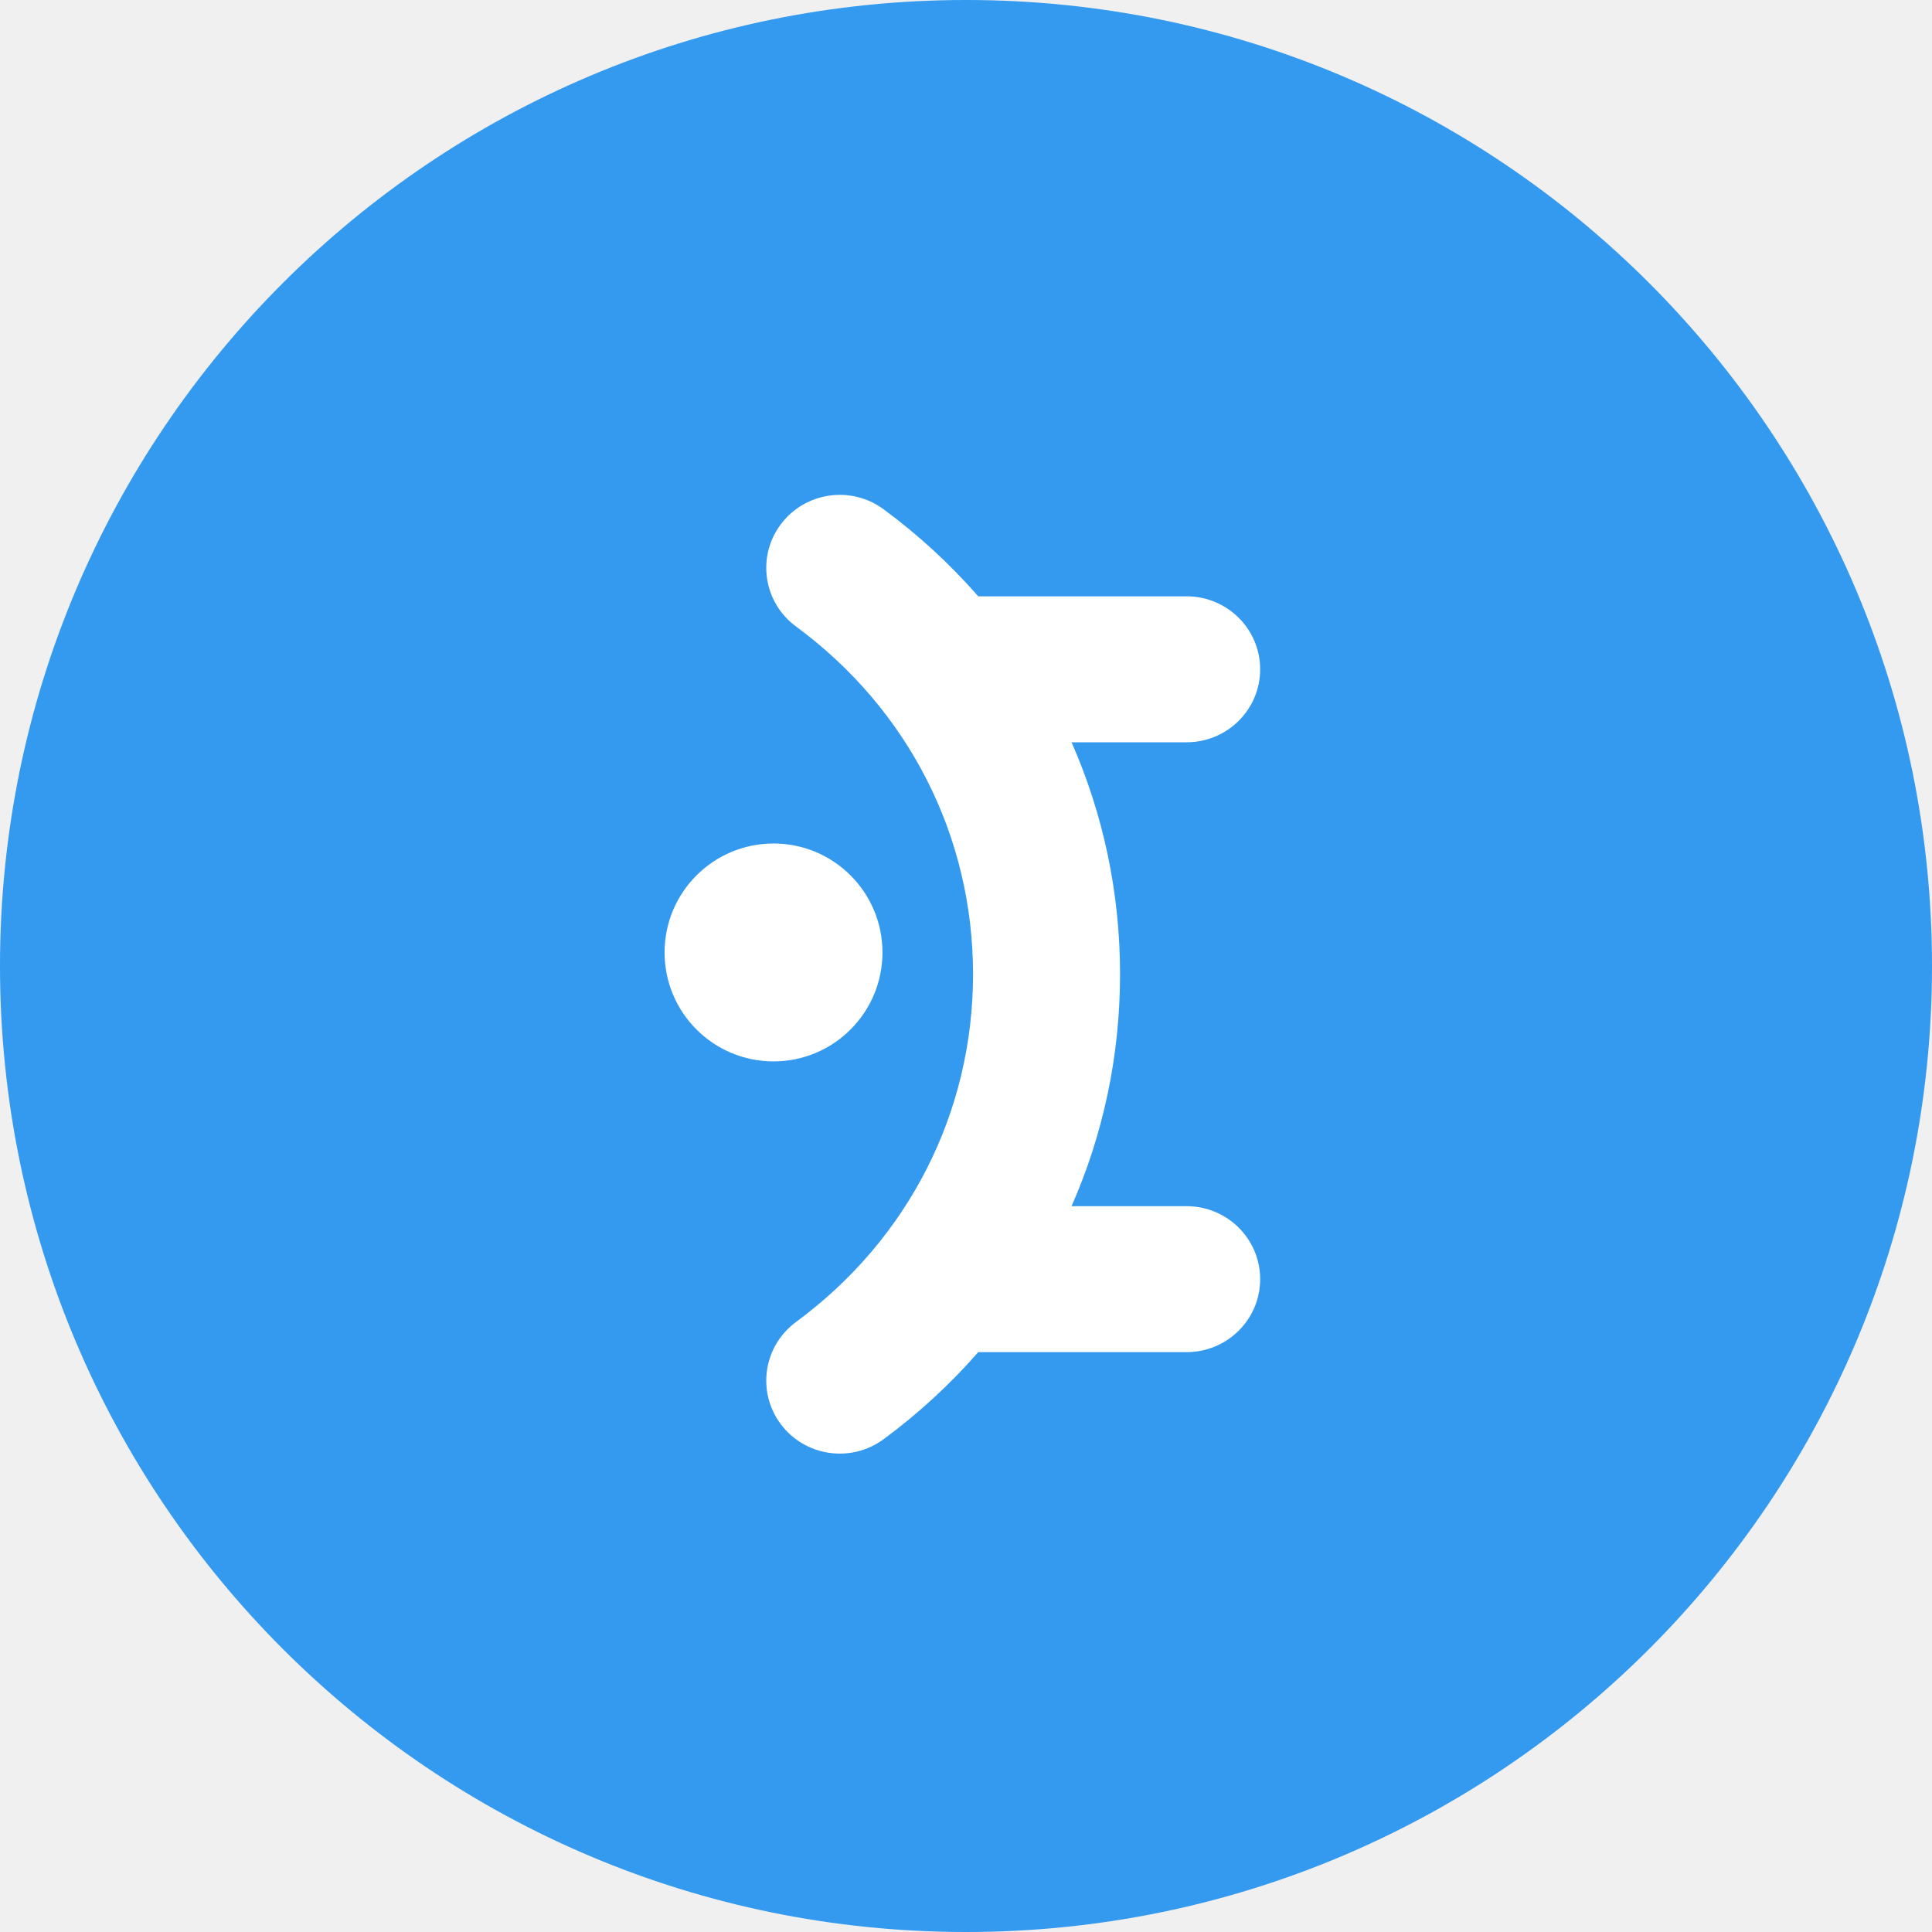
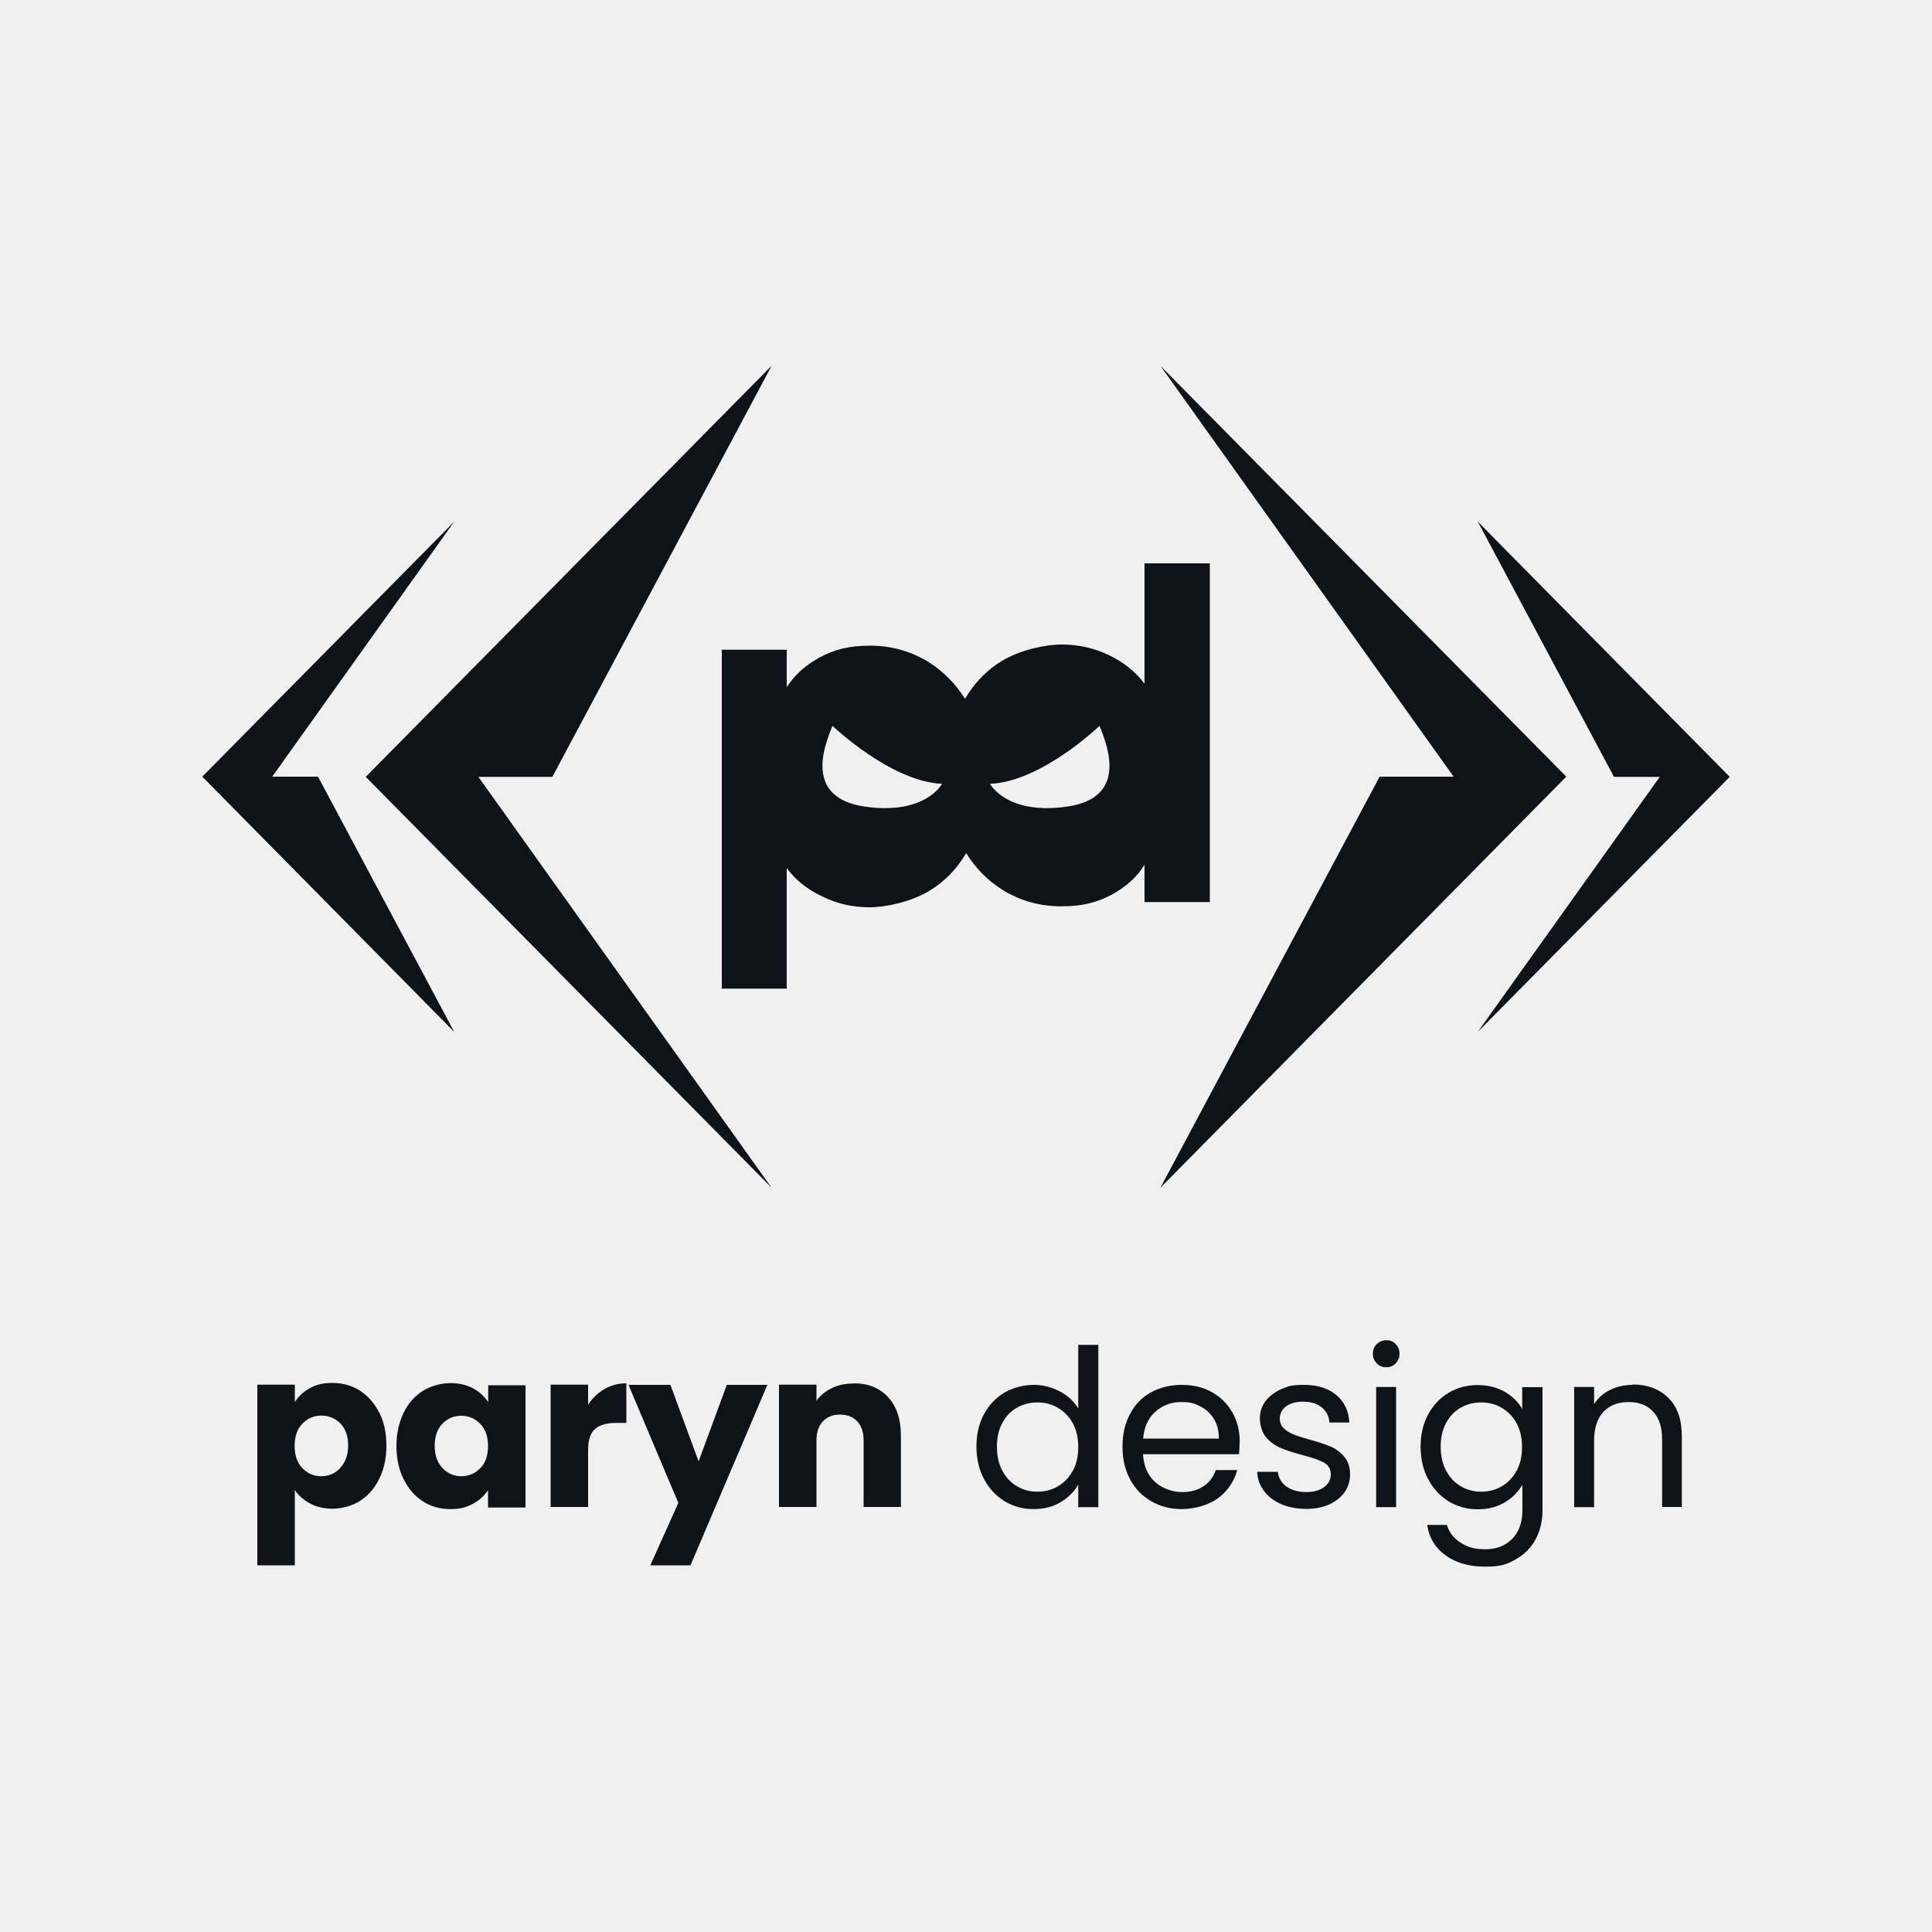
- <svg xmlns="http://www.w3.org/2000/svg" viewBox="0 0 500 500">
-   <g fill="none" fill-rule="evenodd">
-     <rect width="500" height="500" fill="#339AF0" rx="250" />
-     <g fill="#FFF">
-       <path fill-rule="nonzero" d="M202.055 135.706c-6.26 8.373-4.494 20.208 3.944 26.42 29.122 21.45 45.824 54.253 45.824 90.005 0 35.752-16.702 68.559-45.824 90.005-8.436 6.215-10.206 18.043-3.944 26.42 6.26 8.378 18.173 10.13 26.611 3.916a153.835 153.835 0 0024.509-22.54h53.93c10.506 0 19.023-8.455 19.023-18.885 0-10.43-8.517-18.886-19.023-18.886h-29.79c8.196-18.594 12.553-38.923 12.553-60.03s-4.357-41.436-12.552-60.03h29.79c10.505 0 19.022-8.455 19.022-18.885 0-10.43-8.517-18.886-19.023-18.886h-53.93a153.835 153.835 0 00-24.509-22.54c-8.438-6.215-20.351-4.46-26.61 3.916z" />
-       <path d="M171.992 246.492c0-15.572 12.624-28.195 28.196-28.195 15.572 0 28.195 12.623 28.195 28.195 0 15.572-12.623 28.196-28.195 28.196-15.572 0-28.196-12.624-28.196-28.196z" />
+ <svg xmlns="http://www.w3.org/2000/svg" version="1.1" viewBox="0 0 1000 1000">
+   <defs>
+     <style>
+       .cls-1, .cls-2 {
+         display: none;
+       }
+ 
+       .cls-3, .cls-2 {
+         fill: #ef1224;
+       }
+ 
+       .cls-4 {
+         fill: #0d1319;
+       }
+     </style>
+   </defs>
+   <g>
+     <g id="Vrstva_1">
+       <path class="cls-2" d="M100.8,234.9v575.6h767.5V234.9H100.8ZM312.6,488.4l-147.8,182.7v-302.5l147.8,119.8ZM180.2,298.8h608.7l-304.4,246.7-304.4-246.7ZM362.2,528.7l122.3,99.1,122.5-99.3,179.5,218H185.9l176.3-217.9ZM656.7,488.3l147.6-119.6v299l-147.6-179.3Z" />
+       <path class="cls-2" d="M677.7,779.1l-85-164c-.2,0-47.7,23.4-49.8,24.4-54.1,26.2-164.1-188.8-111.3-217.1l50.3-24.8-84.3-164.6-50.8,25.1c-173.9,90.7,102.2,627.2,280,546,2.9-1.3,50.7-24.8,50.9-24.9Z" />
+       <g class="cls-1">
+         <path class="cls-3" d="M484.6,459.1c-34.9,0-63.6,28.7-63.6,63.6s28.7,63.5,63.6,63.5,63.5-28.3,63.5-63.5-28.2-63.6-63.5-63.6Z" />
+         <path class="cls-3" d="M561.7,367.9c-20.3-.9-26.4-1.4-77.2-1.4s-56.9.4-76.8,1.4c-51.6,2.2-75.9,26.4-78.1,78-.9,19.9-1.3,26.1-1.3,76.8s.4,56.9,1.3,76.7c2.2,51.2,26,75.9,78.1,78.1,19.9,1.3,26,1.3,76.8,1.3s56.9,0,77.2-1.3c51.6-2.2,75.5-26.5,78.1-78.1.9-19.8.9-26,.9-76.7s0-56.9-.9-76.8c-2.6-51.6-26.5-75.9-78.1-78ZM484.6,620.6c-53.9,0-98-44.1-98-97.9s44.1-98,98-98,97.9,44.1,97.9,98-43.7,97.9-97.9,97.9ZM586.5,443.7c-12.8,0-22.9-10.1-22.9-22.5s10.1-23,22.9-23,22.4,10.1,22.4,23-10.1,22.5-22.4,22.5Z" />
+         <path class="cls-3" d="M656.9,233h-344.7c-64.8,0-117.3,52.5-117.3,117.3v344.7c0,64.8,52.5,117.3,117.3,117.3h344.7c64.8,0,117.3-52.5,117.3-117.3v-344.7c0-64.8-52.5-117.3-117.3-117.3ZM673.8,601.2c-3,69.2-41.5,107.6-110.7,110.7-20.3.9-26.9,1.4-78.5,1.4s-58.3-.4-78.5-1.4c-69.3-3-107.7-41.4-110.8-110.7-.9-20.4-1.3-26.9-1.3-78.5s.5-58.3,1.3-78.5c3.1-69.3,41.5-107.7,110.8-110.7,20.2-.9,26.9-1.3,78.5-1.3s58.2.5,78.5,1.3c69.2,3.1,107.7,41.5,110.7,110.7.9,20.3,1.4,26.9,1.4,78.5s-.5,58.2-1.4,78.5Z" />
+       </g>
+       <path class="cls-2" d="M656.9,233h-344.7c-64.8,0-117.3,52.5-117.3,117.3v344.7c0,64.8,52.5,117.3,117.3,117.3h344.7c64.8,0,117.3-52.5,117.3-117.3v-344.7c0-64.8-52.5-117.3-117.3-117.3ZM586.7,390.7h-37c-28.8,0-34.7,14.2-34.7,34.3v44.9h69.5l-9.2,69.9h-60.3v180.2h-72.3v-180.2h-60.4v-69.9h60.4v-51.7c0-59.9,36.5-92.8,90.1-92.8s47.6,2.3,53.9,2.7v62.7Z" />
+       <g>
+         <polygon class="cls-4" points="285.9 402.1 399.4 189.3 189.3 402.1 399.4 614.8 247.6 402.1 285.9 402.1" />
+         <polygon class="cls-4" points="164.6 402 140.9 402 235.1 270 104.7 402 235.1 534.1 164.6 402" />
+         <polygon class="cls-4" points="714.1 402 600.6 614.8 810.7 402 600.6 189.3 752.4 402 714.1 402" />
+         <polygon class="cls-4" points="859.1 402.1 764.9 534.1 895.3 402.1 764.9 270 835.4 402.1 859.1 402.1" />
+         <path class="cls-4" d="M196.3,731.2c-2.5-4.9-5.8-8.7-10-11.4-4.2-2.7-9-4-14.2-4s-8.4.9-11.7,2.7c-3.3,1.8-5.9,4.2-7.8,7.2v-9h-19.4v93.5h19.4v-39c1.9,2.9,4.5,5.2,7.9,7,3.4,1.8,7.2,2.7,11.6,2.7s9.9-1.3,14.2-4c4.2-2.7,7.6-6.5,10-11.5,2.5-5,3.7-10.7,3.7-17.2s-1.2-12.2-3.7-17.1ZM176.2,759.8c-2.7,2.8-6,4.3-9.9,4.3s-7.1-1.4-9.8-4.2-4-6.6-4-11.5,1.3-8.7,4-11.5,6-4.2,9.8-4.2,7.2,1.4,9.9,4.1c2.7,2.8,4,6.6,4,11.4s-1.4,8.7-4.1,11.5Z" />
+         <path class="cls-4" d="M252.7,716.8v9c-1.8-2.9-4.4-5.3-7.8-7.2-3.4-1.8-7.3-2.7-11.8-2.7s-9.9,1.3-14.2,4c-4.2,2.6-7.6,6.4-10,11.4s-3.7,10.6-3.7,17.1,1.2,12.2,3.7,17.2c2.5,5,5.8,8.8,10,11.5,4.2,2.7,8.9,4,14.1,4s8.4-.9,11.7-2.7c3.4-1.8,6-4.2,7.9-7.1v9h19.4v-63.3h-19.4ZM248.6,759.9c-2.7,2.8-6,4.2-9.8,4.2s-7.1-1.4-9.8-4.3c-2.7-2.8-4-6.7-4-11.5s1.3-8.6,4-11.4c2.7-2.8,6-4.1,9.8-4.1s7.1,1.4,9.8,4.2c2.7,2.8,4,6.6,4,11.5s-1.3,8.7-4,11.5Z" />
+         <path class="cls-4" d="M304.4,727.3v-10.6h-19.4v63.3h19.4v-29.4c0-5.2,1.2-8.9,3.6-11,2.4-2.1,6.1-3.1,10.9-3.1h5.3v-20.5c-4.2,0-7.9,1-11.4,3-3.4,2-6.2,4.7-8.5,8.2Z" />
+         <polygon class="cls-4" points="361.6 756.4 347 716.8 325.3 716.8 351.1 777.9 336.6 810.2 357.4 810.2 397.2 716.8 376.2 716.8 361.6 756.4" />
+         <path class="cls-4" d="M441.7,716.1c-4.2,0-7.9.8-11.2,2.4-3.3,1.6-6,3.8-7.9,6.6v-8.4h-19.4v63.3h19.4v-34.4c0-4.2,1.1-7.5,3.3-9.9,2.2-2.3,5.1-3.5,8.9-3.5s6.7,1.2,8.9,3.5c2.2,2.3,3.3,5.6,3.3,9.9v34.4h19.3v-37c0-8.4-2.2-15-6.6-19.8-4.4-4.8-10.3-7.2-17.8-7.2Z" />
+         <path class="cls-4" d="M558.1,696.1v32.9c-2.2-3.6-5.4-6.6-9.5-8.8-4.2-2.2-8.7-3.4-13.5-3.4s-10.6,1.3-15.2,4c-4.5,2.7-8,6.4-10.6,11.2-2.6,4.8-3.9,10.4-3.9,16.7s1.3,11.9,3.9,16.8c2.6,4.9,6.1,8.7,10.6,11.5,4.5,2.7,9.5,4.1,15,4.1s10.1-1.2,14.1-3.6c4-2.4,7-5.4,9.1-9.1v11.7h10.4v-84h-10.4ZM555.3,761.2c-1.9,3.5-4.4,6.2-7.7,8.1-3.2,1.9-6.8,2.8-10.6,2.8s-7.4-.9-10.6-2.8c-3.2-1.9-5.7-4.5-7.6-8.1-1.9-3.5-2.8-7.7-2.8-12.4s.9-8.8,2.8-12.3c1.9-3.5,4.4-6.1,7.6-7.9,3.2-1.8,6.7-2.7,10.6-2.7s7.4.9,10.6,2.8c3.2,1.9,5.8,4.5,7.7,8,1.9,3.5,2.8,7.6,2.8,12.3s-.9,8.8-2.8,12.3Z" />
+         <path class="cls-4" d="M641.7,746.6c0-5.7-1.2-10.8-3.7-15.3-2.5-4.5-6-8-10.5-10.6-4.5-2.6-9.8-3.9-15.7-3.9s-11.4,1.3-16.1,3.9c-4.7,2.6-8.3,6.3-10.8,11.2-2.6,4.8-3.9,10.5-3.9,16.9s1.3,12.1,4,17c2.6,4.9,6.3,8.6,11,11.3,4.7,2.7,9.9,4,15.8,4s13.6-1.9,18.6-5.6c5-3.7,8.3-8.6,10-14.6h-11.1c-1.2,3.5-3.3,6.3-6.3,8.3-3,2.1-6.7,3.1-11.2,3.1s-10.1-1.7-13.9-5.2c-3.8-3.4-5.9-8.2-6.3-14.4h49.7c.2-2.2.3-4.3.3-6.2ZM591.7,744.5c.5-5.9,2.6-10.5,6.3-13.8,3.7-3.3,8.1-5,13.3-5s6.9.7,9.9,2.2c3,1.5,5.3,3.6,7.1,6.5,1.7,2.8,2.6,6.2,2.6,10.2h-39.3Z" />
+         <path class="cls-4" d="M688.6,748.7c-2.8-1.2-6.4-2.4-10.9-3.6-3.6-1-6.3-1.9-8.3-2.7-2-.8-3.7-1.9-5-3.2-1.3-1.3-2-3-2-5.1s1.1-4.7,3.3-6.2c2.2-1.6,5.1-2.4,8.9-2.4s7.2,1,9.6,3c2.4,2,3.7,4.6,3.9,7.8h10.3c-.3-6.1-2.6-10.8-6.8-14.3-4.2-3.5-9.8-5.2-16.7-5.2s-8.4.8-11.9,2.3c-3.5,1.6-6.2,3.7-8.1,6.3s-2.8,5.6-2.8,8.7,1,7.2,3.1,9.7c2.1,2.5,4.6,4.3,7.5,5.6,2.9,1.2,6.7,2.5,11.3,3.7,5.1,1.3,8.8,2.6,11.2,3.9,2.4,1.3,3.6,3.3,3.6,6.1s-1.1,4.8-3.4,6.6c-2.3,1.7-5.4,2.6-9.3,2.6s-7.7-1-10.3-2.9c-2.6-2-4.1-4.5-4.4-7.6h-10.7c.2,3.8,1.4,7.1,3.6,10,2.2,2.9,5.2,5.2,9,6.8,3.8,1.6,8.1,2.4,12.8,2.4s8.4-.8,11.9-2.3c3.4-1.6,6.1-3.7,8-6.4,1.9-2.7,2.8-5.8,2.8-9.2,0-3.8-1.1-6.8-3.1-9.2-2-2.3-4.4-4.1-7.2-5.3Z" />
+         <path class="cls-4" d="M717.6,693.7c-2,0-3.6.7-5,2-1.4,1.4-2,3-2,5s.7,3.6,2,5c1.4,1.4,3,2,5,2s3.5-.7,4.8-2c1.3-1.4,2-3,2-5s-.7-3.6-2-5c-1.3-1.4-2.9-2-4.8-2Z" />
+         <rect class="cls-4" x="712.3" y="717.9" width="10.3" height="62.2" />
+         <path class="cls-4" d="M787.9,717.9v11.4c-2-3.6-5-6.5-9-8.9-4-2.3-8.8-3.5-14.1-3.5s-10.5,1.3-15,4c-4.5,2.7-8,6.4-10.6,11.2-2.6,4.8-3.9,10.4-3.9,16.7s1.3,11.9,3.9,16.8c2.6,4.9,6.1,8.7,10.6,11.5,4.5,2.7,9.5,4.1,15,4.1s10.1-1.2,14.1-3.6c4-2.4,7-5.5,9.1-9.1v13.1c0,6.4-1.8,11.4-5.4,15-3.6,3.6-8.2,5.3-13.9,5.3s-9.3-1.2-12.8-3.5c-3.6-2.3-5.9-5.4-7-9.1h-10.2c1,6.7,4.2,11.9,9.6,15.8,5.4,3.9,12.3,5.8,20.4,5.8s11.2-1.2,15.7-3.7c4.5-2.5,8-6,10.4-10.4,2.4-4.4,3.6-9.5,3.6-15.2v-63.6h-10.4ZM785,761.2c-1.9,3.5-4.4,6.2-7.7,8.1-3.2,1.9-6.8,2.8-10.6,2.8s-7.4-.9-10.6-2.8c-3.2-1.9-5.7-4.5-7.6-8.1-1.9-3.5-2.8-7.7-2.8-12.4s.9-8.8,2.8-12.3c1.9-3.5,4.4-6.1,7.6-7.9,3.2-1.8,6.7-2.7,10.6-2.7s7.4.9,10.6,2.8c3.2,1.9,5.8,4.5,7.7,8,1.9,3.5,2.8,7.6,2.8,12.3s-.9,8.8-2.8,12.3Z" />
+         <path class="cls-4" d="M845,716.8c-4.2,0-8.1.9-11.6,2.6-3.5,1.7-6.3,4.2-8.3,7.4v-8.9h-10.3v62.2h10.3v-34.4c0-6.5,1.6-11.5,4.8-14.9,3.2-3.4,7.5-5.1,13-5.1s9.6,1.6,12.7,4.9c3.1,3.3,4.7,8,4.7,14.2v35.2h10.2v-36.7c0-8.6-2.3-15.2-7-19.8-4.7-4.6-10.8-6.9-18.4-6.9Z" />
+         <path class="cls-4" d="M592.4,291.5v62.4c-4.5-6.1-10.7-11.1-18.4-14.8-7.7-3.7-16-5.5-24.5-5.5s-21.3,2.8-30.6,8.3c-7.9,4.7-14.4,11.3-19.4,19.8-5-7.9-11.3-14.2-18.8-19-9.3-5.7-19.4-8.5-30.4-8.5s-18.3,2-25.7,5.9c-7.5,4-13.2,9.1-17.4,15.6v-19.4h-33.6v175.4h33.6v-62.4c4.5,6.1,10.6,11.1,18.6,14.8,7.7,3.8,15.8,5.5,24.3,5.5s21.3-2.8,30.6-8.3c7.9-4.7,14.4-11.3,19.4-19.7,4.9,7.9,11.2,14.2,18.8,19,9.3,5.7,19.3,8.5,30.4,8.5s18.4-2,25.9-5.9c7.3-3.9,13.2-9.1,17.2-15.6v19.3h33.8v-175.3h-33.8ZM447.7,417.5c-31.3-4.5-21.4-30.8-16.8-41.8,0,0,30.2,28.9,56.7,30,0,0-8.6,16.3-39.9,11.8ZM552.3,417.5c-31.3,4.5-39.9-11.8-39.9-11.8,26.6-1,56.7-30,56.7-30,4.5,11,14.5,37.3-16.8,41.8Z" />
+       </g>
    </g>
  </g>
</svg>
